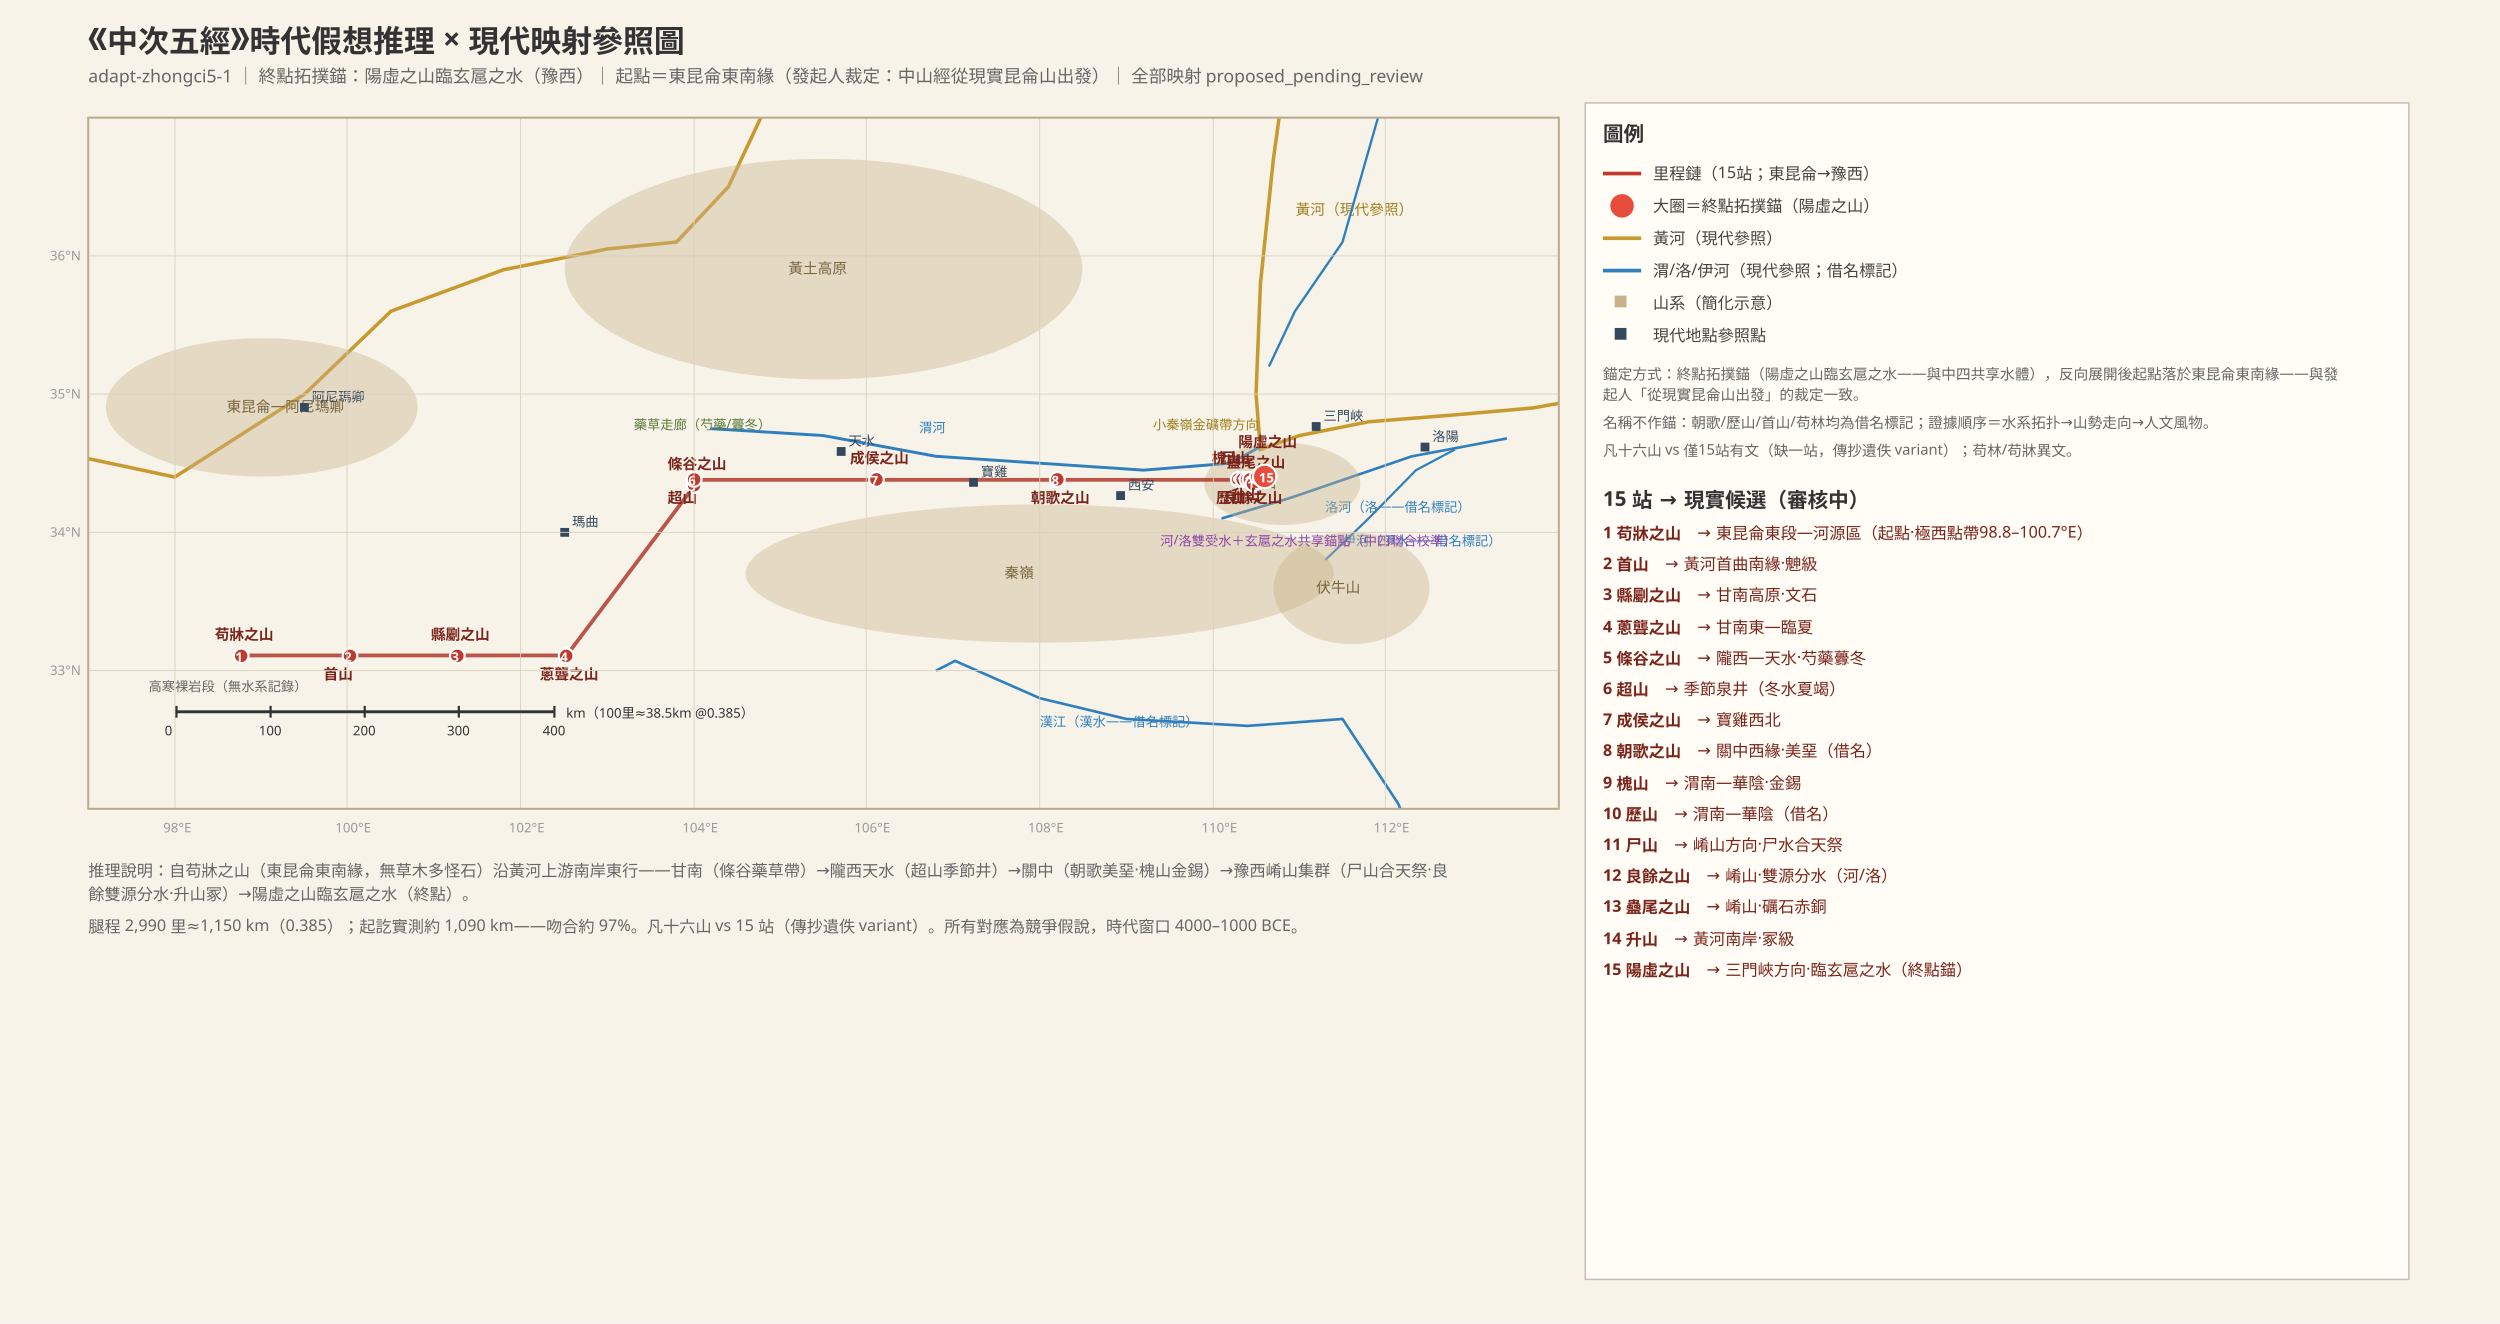
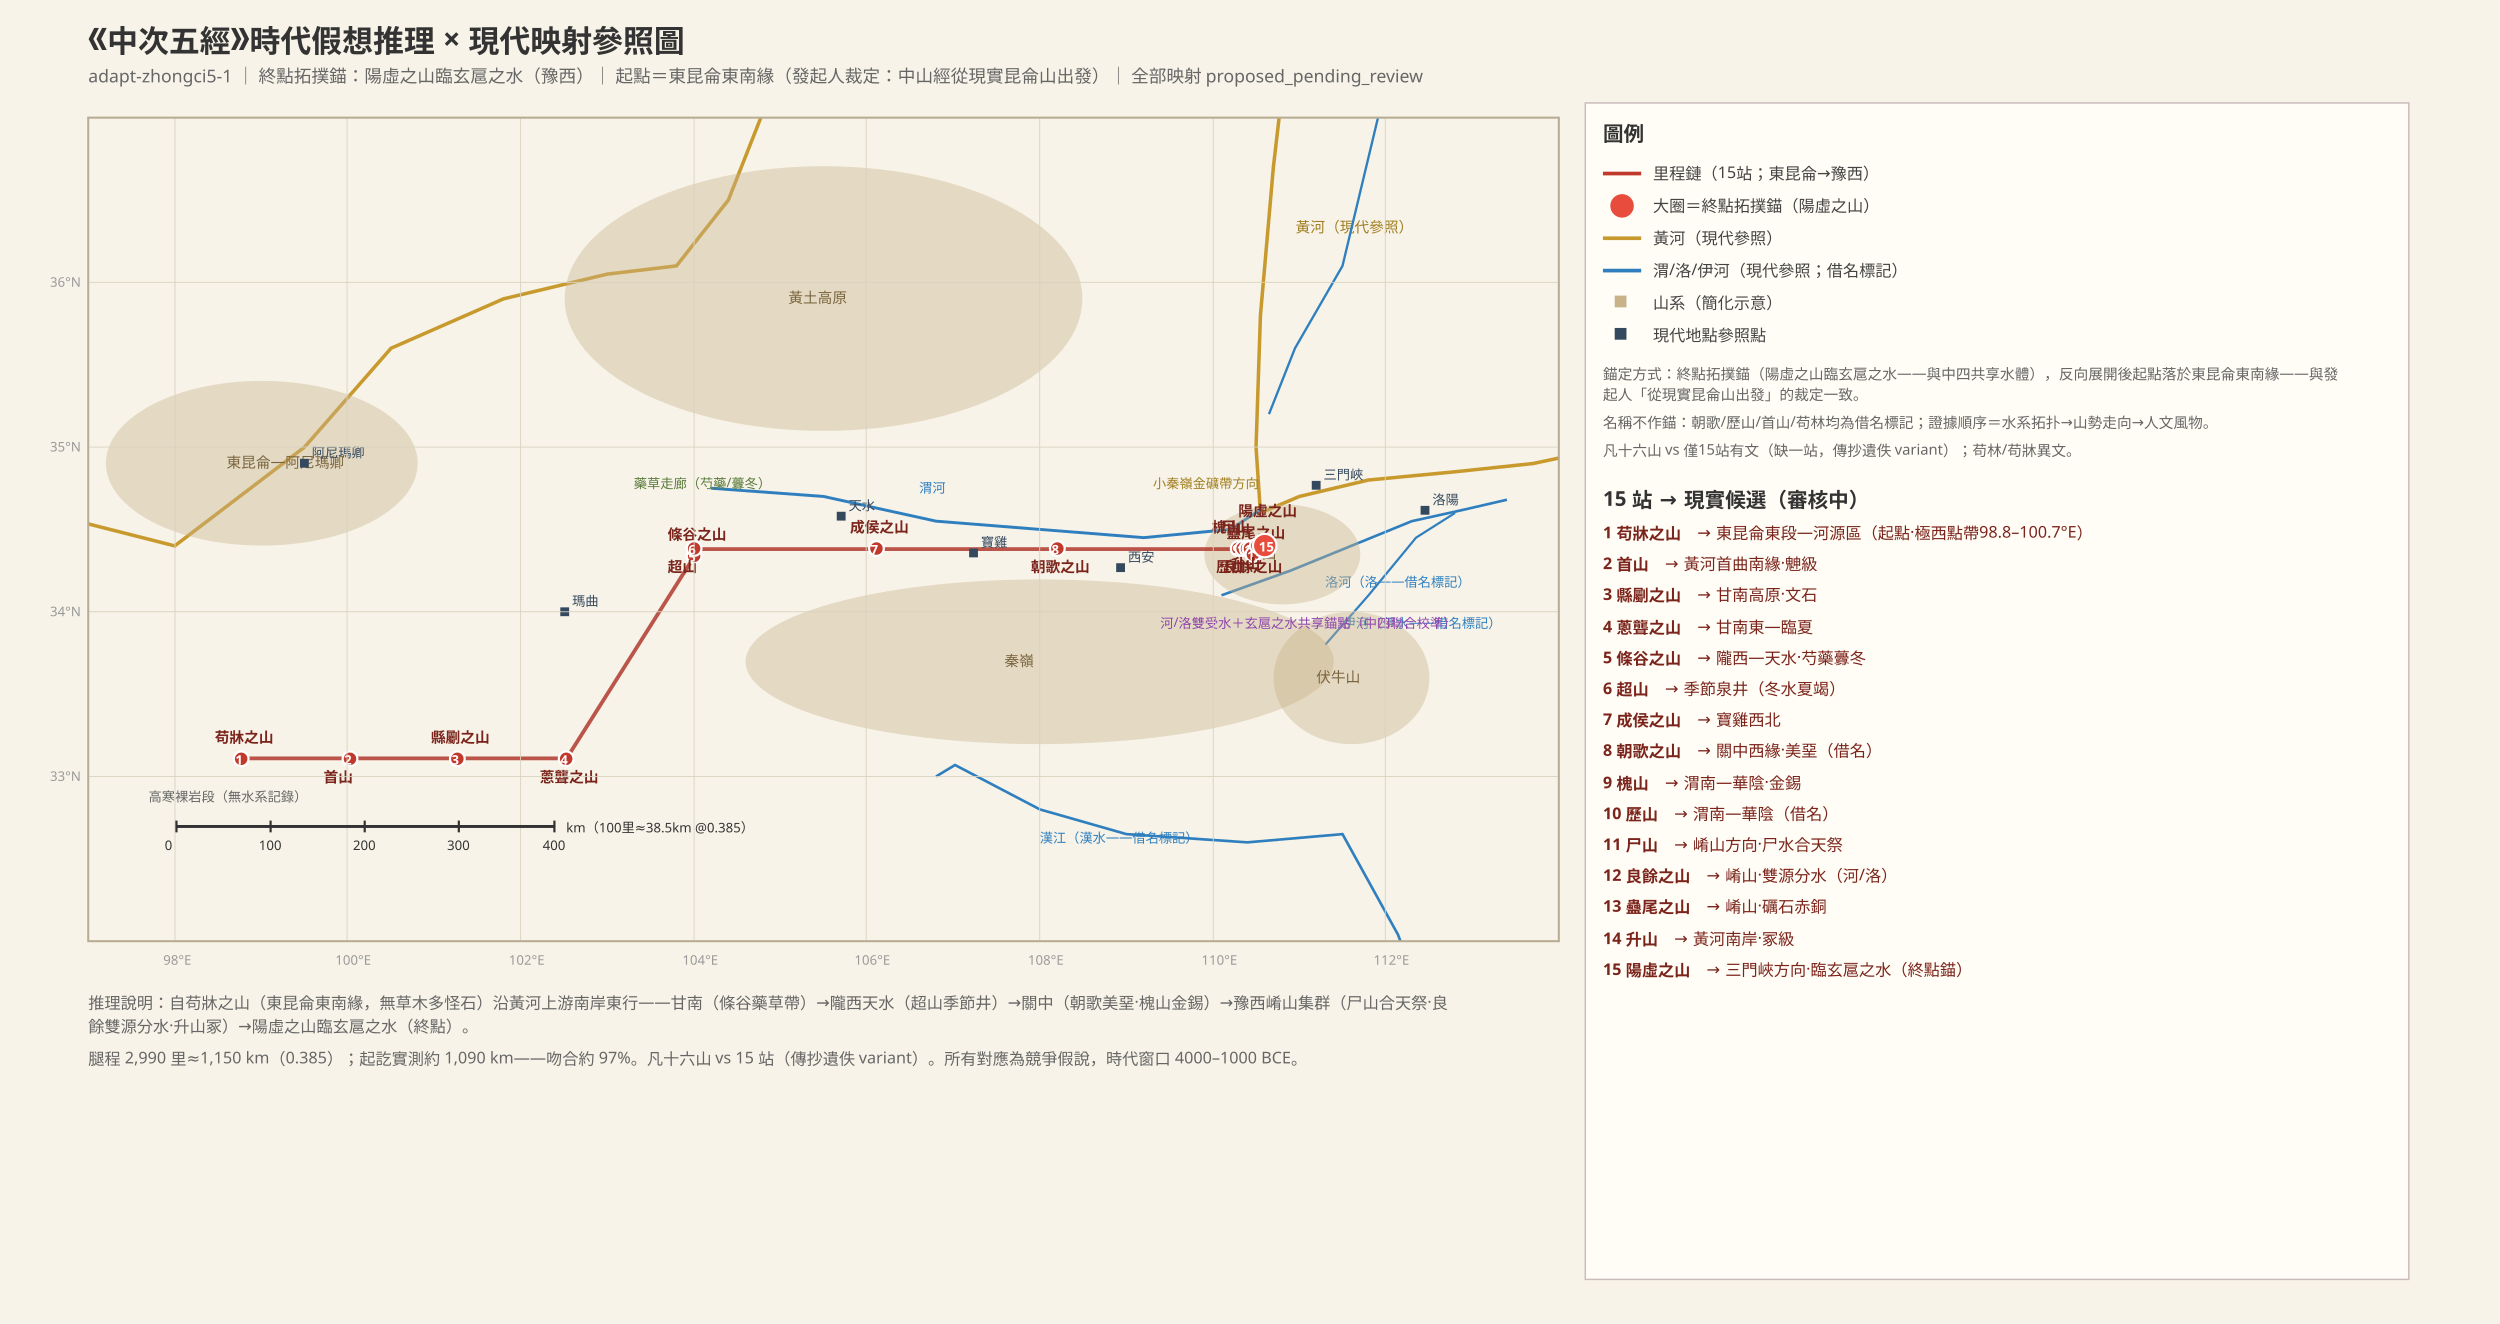
<svg xmlns="http://www.w3.org/2000/svg" width="1700" height="900" font-family="PingFang SC, Hiragino Sans GB, Microsoft YaHei, sans-serif">
  <rect width="1700" height="900" fill="#f7f3e8" />
  <defs>
    <marker id="arr" markerWidth="8" markerHeight="8" refX="7" refY="3" orient="auto">
      <path d="M0,0 L7,3 L0,6 Z" fill="#555" />
    </marker>
    <pattern id="sand" width="8" height="8" patternUnits="userSpaceOnUse">
      <rect width="8" height="8" fill="#efe3c0" />
      <circle cx="2" cy="2" r="0.8" fill="#d6b96a" />
      <circle cx="6" cy="6" r="0.8" fill="#d6b96a" />
    </pattern>
    <clipPath id="mapclip">
-       <rect x="60" y="80" width="1000" height="470" />
+       <rect x="60" y="80" width="1000" height="560" />
    </clipPath>
  </defs>
  <text x="60" y="34" font-size="21" font-weight="bold" fill="#333">《中次五經》時代假想推理 × 現代映射參照圖</text>
  <text x="60" y="56" font-size="12" fill="#666">adapt-zhongci5-1 ｜ 終點拓撲錨：陽虛之山臨玄扈之水（豫西）｜ 起點＝東昆侖東南緣（發起人裁定：中山經從現實昆侖山出發）｜ 全部映射 proposed_pending_review</text>
  <g clip-path="url(#mapclip)">
-     <polyline points="30.6,305.6 118.8,324.4 207.1,268.0 265.9,211.6 342.4,183.4 412.9,169.3 460.0,164.6 495.3,127.0 530.6,51.8 565.9,-4.6 601.2,-61.0 642.4,-117.4 671.8,-173.8 730.6,-230.2 795.3,-249.0 848.2,-249.0 889.4,-230.2 918.8,-202.0 918.8,-136.2 901.2,-61.0 877.6,23.6 865.9,108.2 857.1,192.8 854.1,268.0 857.1,305.6 883.5,296.2 930.6,286.8 989.4,282.1 1042.4,277.4 1095.3,268.0 1148.2,239.8 1195.3,211.6 1236.5,145.8 1271.8,80.0 1307.1,42.4 1342.4,23.6" fill="none" stroke="#c89a2e" stroke-width="2.4" />
-     <text x="881" y="146" font-size="10" fill="#a07d1e">黃河（現代參照）</text>
-     <polyline points="483.5,291.5 560.0,296.2 636.5,310.3 707.1,315.0 777.6,319.7 836.5,315.0 857.1,303.7" fill="none" stroke="#2f7fbf" stroke-width="2" />
-     <text x="625" y="294" font-size="9" fill="#2f7fbf">渭河</text>
-     <polyline points="830.6,352.6 877.6,338.5 918.8,324.4 960.0,310.3 995.3,303.7 1024.7,298.1" fill="none" stroke="#2f7fbf" stroke-width="1.8" />
-     <text x="901" y="348" font-size="9" fill="#2f7fbf">洛河（洛——借名標記）</text>
-     <polyline points="901.2,380.8 930.6,352.6 962.9,319.7 989.4,305.6" fill="none" stroke="#2f7fbf" stroke-width="1.5" />
-     <text x="913" y="371" font-size="9" fill="#2f7fbf">伊河（伊水——借名標記）</text>
-     <polyline points="960.0,-79.8 971.8,-4.6 942.4,61.2 912.9,164.6 880.6,211.6 862.9,249.2" fill="none" stroke="#2f7fbf" stroke-width="1.6" />
-     <polyline points="636.5,456.0 649.4,449.4 707.1,474.8 765.9,488.9 848.2,493.6 912.9,488.9 950.6,546.2 977.6,606.4 1001.2,653.4 1048.2,681.6 1077.6,686.3" fill="none" stroke="#2f7fbf" stroke-width="1.8" />
-     <text x="707" y="494" font-size="9" fill="#2f7fbf">漢江（漢水——借名標記）</text>
-     <ellipse cx="178" cy="277" rx="106" ry="47" fill="#c9b18a" opacity="0.4" />
-     <text x="154" y="280" font-size="10" fill="#7a6540">東昆侖—阿尼瑪卿</text>
-     <ellipse cx="707" cy="390" rx="200" ry="47" fill="#c9b18a" opacity="0.4" />
-     <text x="683" y="393" font-size="10" fill="#7a6540">秦嶺</text>
-     <ellipse cx="872" cy="329" rx="53" ry="28" fill="#c9b18a" opacity="0.4" />
-     <text x="848" y="332" font-size="10" fill="#7a6540">崤山</text>
-     <ellipse cx="919" cy="400" rx="53" ry="38" fill="#c9b18a" opacity="0.4" />
-     <text x="895" y="403" font-size="10" fill="#7a6540">伏牛山</text>
-     <ellipse cx="560" cy="183" rx="176" ry="75" fill="#c9b18a" opacity="0.4" />
-     <text x="536" y="186" font-size="10" fill="#7a6540">黃土高原</text>
-     <polyline points="163.5,445.7 237.6,445.7 311.2,445.7 385.3,445.7 472.4,330.0 472.4,326.3 595.9,326.3 719.4,326.3 842.4,326.3 844.7,326.3 847.6,326.3 850.0,326.3 851.8,329.1 855.3,324.4 860.0,324.4" fill="none" stroke="#b03a2e" stroke-width="2.6" opacity="0.85" />
-     <circle cx="164" cy="446" r="5" fill="#c0392b" stroke="#fff" stroke-width="1.5" />
-     <text x="160" y="450" font-size="9" fill="#fff" font-weight="bold">1</text>
-     <text x="146" y="435" font-size="10" fill="#7b241c" font-weight="bold">苟牀之山</text>
-     <circle cx="238" cy="446" r="5" fill="#c0392b" stroke="#fff" stroke-width="1.5" />
-     <text x="234" y="450" font-size="9" fill="#fff" font-weight="bold">2</text>
-     <text x="220" y="462" font-size="10" fill="#7b241c" font-weight="bold">首山</text>
-     <circle cx="311" cy="446" r="5" fill="#c0392b" stroke="#fff" stroke-width="1.5" />
-     <text x="307" y="450" font-size="9" fill="#fff" font-weight="bold">3</text>
-     <text x="293" y="435" font-size="10" fill="#7b241c" font-weight="bold">縣劚之山</text>
-     <circle cx="385" cy="446" r="5" fill="#c0392b" stroke="#fff" stroke-width="1.5" />
-     <text x="381" y="450" font-size="9" fill="#fff" font-weight="bold">4</text>
-     <text x="367" y="462" font-size="10" fill="#7b241c" font-weight="bold">蔥聾之山</text>
-     <circle cx="472" cy="330" r="5" fill="#c0392b" stroke="#fff" stroke-width="1.5" />
-     <text x="468" y="334" font-size="9" fill="#fff" font-weight="bold">5</text>
-     <text x="454" y="319" font-size="10" fill="#7b241c" font-weight="bold">條谷之山</text>
-     <circle cx="472" cy="326" r="5" fill="#c0392b" stroke="#fff" stroke-width="1.5" />
-     <text x="468" y="330" font-size="9" fill="#fff" font-weight="bold">6</text>
-     <text x="454" y="342" font-size="10" fill="#7b241c" font-weight="bold">超山</text>
-     <circle cx="596" cy="326" r="5" fill="#c0392b" stroke="#fff" stroke-width="1.5" />
-     <text x="592" y="330" font-size="9" fill="#fff" font-weight="bold">7</text>
-     <text x="578" y="315" font-size="10" fill="#7b241c" font-weight="bold">成侯之山</text>
-     <circle cx="719" cy="326" r="5" fill="#c0392b" stroke="#fff" stroke-width="1.5" />
-     <text x="715" y="330" font-size="9" fill="#fff" font-weight="bold">8</text>
-     <text x="701" y="342" font-size="10" fill="#7b241c" font-weight="bold">朝歌之山</text>
-     <circle cx="842" cy="326" r="5" fill="#c0392b" stroke="#fff" stroke-width="1.5" />
-     <text x="838" y="330" font-size="9" fill="#fff" font-weight="bold">9</text>
-     <text x="824" y="315" font-size="10" fill="#7b241c" font-weight="bold">槐山</text>
-     <circle cx="845" cy="326" r="5" fill="#c0392b" stroke="#fff" stroke-width="1.5" />
-     <text x="841" y="330" font-size="9" fill="#fff" font-weight="bold">10</text>
-     <text x="827" y="342" font-size="10" fill="#7b241c" font-weight="bold">歷山</text>
-     <circle cx="848" cy="326" r="5" fill="#c0392b" stroke="#fff" stroke-width="1.5" />
-     <text x="844" y="330" font-size="9" fill="#fff" font-weight="bold">11</text>
-     <text x="830" y="315" font-size="10" fill="#7b241c" font-weight="bold">尸山</text>
-     <circle cx="850" cy="326" r="5" fill="#c0392b" stroke="#fff" stroke-width="1.5" />
-     <text x="846" y="330" font-size="9" fill="#fff" font-weight="bold">12</text>
-     <text x="832" y="342" font-size="10" fill="#7b241c" font-weight="bold">良餘之山</text>
-     <circle cx="852" cy="329" r="5" fill="#c0392b" stroke="#fff" stroke-width="1.5" />
-     <text x="848" y="333" font-size="9" fill="#fff" font-weight="bold">13</text>
-     <text x="834" y="318" font-size="10" fill="#7b241c" font-weight="bold">蠱尾之山</text>
-     <circle cx="855" cy="324" r="5" fill="#c0392b" stroke="#fff" stroke-width="1.5" />
-     <text x="851" y="328" font-size="9" fill="#fff" font-weight="bold">14</text>
-     <text x="837" y="340" font-size="10" fill="#7b241c" font-weight="bold">升山</text>
-     <circle cx="860" cy="324" r="8" fill="#e74c3c" stroke="#fff" stroke-width="1.5" />
-     <text x="856" y="328" font-size="9" fill="#fff" font-weight="bold">15</text>
-     <text x="842" y="304" font-size="10" fill="#7b241c" font-weight="bold">陽虛之山</text>
-     <text x="789" y="371" font-size="9" fill="#8e44ad">河/洛雙受水＋玄扈之水共享錨點（中四聯合校準）</text>
-     <text x="101" y="470" font-size="9" fill="#666">高寒裸岩段（無水系記錄）</text>
-     <text x="431" y="292" font-size="9" fill="#5a7a3a">藥草走廊（芍藥/虋冬）</text>
-     <text x="784" y="292" font-size="9" fill="#a07d1e">小秦嶺金礦帶方向</text>
-     <rect x="204" y="274" width="6" height="6" fill="#34495e" />
-     <text x="212" y="273" font-size="9" fill="#34495e">阿尼瑪卿</text>
-     <rect x="381" y="359" width="6" height="6" fill="#34495e" />
-     <text x="389" y="358" font-size="9" fill="#34495e">瑪曲</text>
-     <rect x="569" y="304" width="6" height="6" fill="#34495e" />
-     <text x="577" y="303" font-size="9" fill="#34495e">天水</text>
-     <rect x="659" y="325" width="6" height="6" fill="#34495e" />
-     <text x="667" y="324" font-size="9" fill="#34495e">寶雞</text>
-     <rect x="759" y="334" width="6" height="6" fill="#34495e" />
-     <text x="767" y="333" font-size="9" fill="#34495e">西安</text>
-     <rect x="892" y="287" width="6" height="6" fill="#34495e" />
-     <text x="900" y="286" font-size="9" fill="#34495e">三門峽</text>
-     <rect x="966" y="301" width="6" height="6" fill="#34495e" />
-     <text x="974" y="300" font-size="9" fill="#34495e">洛陽</text>
+     <polyline points="30.6,348.8 118.8,371.2 207.1,304.0 265.9,236.8 342.4,203.2 412.9,186.4 460.0,180.8 495.3,136.0 530.6,46.4 565.9,-20.8 601.2,-88.0 642.4,-155.2 671.8,-222.4 730.6,-289.6 795.3,-312.0 848.2,-312.0 889.4,-289.6 918.8,-256.0 918.8,-177.6 901.2,-88.0 877.6,12.8 865.9,113.6 857.1,214.4 854.1,304.0 857.1,348.8 883.5,337.6 930.6,326.4 989.4,320.8 1042.4,315.2 1095.3,304.0 1148.2,270.4 1195.3,236.8 1236.5,158.4 1271.8,80.0 1307.1,35.2 1342.4,12.8" fill="none" stroke="#c89a2e" stroke-width="2.4" />
+     <text x="881" y="158" font-size="10" fill="#a07d1e">黃河（現代參照）</text>
+     <polyline points="483.5,332.0 560.0,337.6 636.5,354.4 707.1,360.0 777.6,365.6 836.5,360.0 857.1,346.6" fill="none" stroke="#2f7fbf" stroke-width="2" />
+     <text x="625" y="335" font-size="9" fill="#2f7fbf">渭河</text>
+     <polyline points="830.6,404.8 877.6,388.0 918.8,371.2 960.0,354.4 995.3,346.6 1024.7,339.8" fill="none" stroke="#2f7fbf" stroke-width="1.8" />
+     <text x="901" y="399" font-size="9" fill="#2f7fbf">洛河（洛——借名標記）</text>
+     <polyline points="901.2,438.4 930.6,404.8 962.9,365.6 989.4,348.8" fill="none" stroke="#2f7fbf" stroke-width="1.5" />
+     <text x="913" y="427" font-size="9" fill="#2f7fbf">伊河（伊水——借名標記）</text>
+     <polyline points="960.0,-110.4 971.8,-20.8 942.4,57.6 912.9,180.8 880.6,236.8 862.9,281.6" fill="none" stroke="#2f7fbf" stroke-width="1.6" />
+     <polyline points="636.5,528.0 649.4,520.2 707.1,550.4 765.9,567.2 848.2,572.8 912.9,567.2 950.6,635.5 977.6,707.2 1001.2,763.2 1048.2,796.8 1077.6,802.4" fill="none" stroke="#2f7fbf" stroke-width="1.8" />
+     <text x="707" y="573" font-size="9" fill="#2f7fbf">漢江（漢水——借名標記）</text>
+     <ellipse cx="178" cy="315" rx="106" ry="56" fill="#c9b18a" opacity="0.4" />
+     <text x="154" y="318" font-size="10" fill="#7a6540">東昆侖—阿尼瑪卿</text>
+     <ellipse cx="707" cy="450" rx="200" ry="56" fill="#c9b18a" opacity="0.4" />
+     <text x="683" y="453" font-size="10" fill="#7a6540">秦嶺</text>
+     <ellipse cx="872" cy="377" rx="53" ry="34" fill="#c9b18a" opacity="0.4" />
+     <text x="848" y="380" font-size="10" fill="#7a6540">崤山</text>
+     <ellipse cx="919" cy="461" rx="53" ry="45" fill="#c9b18a" opacity="0.4" />
+     <text x="895" y="464" font-size="10" fill="#7a6540">伏牛山</text>
+     <ellipse cx="560" cy="203" rx="176" ry="90" fill="#c9b18a" opacity="0.4" />
+     <text x="536" y="206" font-size="10" fill="#7a6540">黃土高原</text>
+     <polyline points="163.5,515.7 237.6,515.7 311.2,515.7 385.3,515.7 472.4,377.9 472.4,373.4 595.9,373.4 719.4,373.4 842.4,373.4 844.7,373.4 847.6,373.4 850.0,373.4 851.8,376.8 855.3,371.2 860.0,371.2" fill="none" stroke="#b03a2e" stroke-width="2.6" opacity="0.85" />
+     <circle cx="164" cy="516" r="5" fill="#c0392b" stroke="#fff" stroke-width="1.5" />
+     <text x="160" y="520" font-size="9" fill="#fff" font-weight="bold">1</text>
+     <text x="146" y="505" font-size="10" fill="#7b241c" font-weight="bold">苟牀之山</text>
+     <circle cx="238" cy="516" r="5" fill="#c0392b" stroke="#fff" stroke-width="1.5" />
+     <text x="234" y="520" font-size="9" fill="#fff" font-weight="bold">2</text>
+     <text x="220" y="532" font-size="10" fill="#7b241c" font-weight="bold">首山</text>
+     <circle cx="311" cy="516" r="5" fill="#c0392b" stroke="#fff" stroke-width="1.5" />
+     <text x="307" y="520" font-size="9" fill="#fff" font-weight="bold">3</text>
+     <text x="293" y="505" font-size="10" fill="#7b241c" font-weight="bold">縣劚之山</text>
+     <circle cx="385" cy="516" r="5" fill="#c0392b" stroke="#fff" stroke-width="1.5" />
+     <text x="381" y="520" font-size="9" fill="#fff" font-weight="bold">4</text>
+     <text x="367" y="532" font-size="10" fill="#7b241c" font-weight="bold">蔥聾之山</text>
+     <circle cx="472" cy="378" r="5" fill="#c0392b" stroke="#fff" stroke-width="1.5" />
+     <text x="468" y="382" font-size="9" fill="#fff" font-weight="bold">5</text>
+     <text x="454" y="367" font-size="10" fill="#7b241c" font-weight="bold">條谷之山</text>
+     <circle cx="472" cy="373" r="5" fill="#c0392b" stroke="#fff" stroke-width="1.5" />
+     <text x="468" y="377" font-size="9" fill="#fff" font-weight="bold">6</text>
+     <text x="454" y="389" font-size="10" fill="#7b241c" font-weight="bold">超山</text>
+     <circle cx="596" cy="373" r="5" fill="#c0392b" stroke="#fff" stroke-width="1.5" />
+     <text x="592" y="377" font-size="9" fill="#fff" font-weight="bold">7</text>
+     <text x="578" y="362" font-size="10" fill="#7b241c" font-weight="bold">成侯之山</text>
+     <circle cx="719" cy="373" r="5" fill="#c0392b" stroke="#fff" stroke-width="1.5" />
+     <text x="715" y="377" font-size="9" fill="#fff" font-weight="bold">8</text>
+     <text x="701" y="389" font-size="10" fill="#7b241c" font-weight="bold">朝歌之山</text>
+     <circle cx="842" cy="373" r="5" fill="#c0392b" stroke="#fff" stroke-width="1.5" />
+     <text x="838" y="377" font-size="9" fill="#fff" font-weight="bold">9</text>
+     <text x="824" y="362" font-size="10" fill="#7b241c" font-weight="bold">槐山</text>
+     <circle cx="845" cy="373" r="5" fill="#c0392b" stroke="#fff" stroke-width="1.5" />
+     <text x="841" y="377" font-size="9" fill="#fff" font-weight="bold">10</text>
+     <text x="827" y="389" font-size="10" fill="#7b241c" font-weight="bold">歷山</text>
+     <circle cx="848" cy="373" r="5" fill="#c0392b" stroke="#fff" stroke-width="1.5" />
+     <text x="844" y="377" font-size="9" fill="#fff" font-weight="bold">11</text>
+     <text x="830" y="362" font-size="10" fill="#7b241c" font-weight="bold">尸山</text>
+     <circle cx="850" cy="373" r="5" fill="#c0392b" stroke="#fff" stroke-width="1.5" />
+     <text x="846" y="377" font-size="9" fill="#fff" font-weight="bold">12</text>
+     <text x="832" y="389" font-size="10" fill="#7b241c" font-weight="bold">良餘之山</text>
+     <circle cx="852" cy="377" r="5" fill="#c0392b" stroke="#fff" stroke-width="1.5" />
+     <text x="848" y="381" font-size="9" fill="#fff" font-weight="bold">13</text>
+     <text x="834" y="366" font-size="10" fill="#7b241c" font-weight="bold">蠱尾之山</text>
+     <circle cx="855" cy="371" r="5" fill="#c0392b" stroke="#fff" stroke-width="1.5" />
+     <text x="851" y="375" font-size="9" fill="#fff" font-weight="bold">14</text>
+     <text x="837" y="387" font-size="10" fill="#7b241c" font-weight="bold">升山</text>
+     <circle cx="860" cy="371" r="8" fill="#e74c3c" stroke="#fff" stroke-width="1.5" />
+     <text x="856" y="375" font-size="9" fill="#fff" font-weight="bold">15</text>
+     <text x="842" y="351" font-size="10" fill="#7b241c" font-weight="bold">陽虛之山</text>
+     <text x="789" y="427" font-size="9" fill="#8e44ad">河/洛雙受水＋玄扈之水共享錨點（中四聯合校準）</text>
+     <text x="101" y="545" font-size="9" fill="#666">高寒裸岩段（無水系記錄）</text>
+     <text x="431" y="332" font-size="9" fill="#5a7a3a">藥草走廊（芍藥/虋冬）</text>
+     <text x="784" y="332" font-size="9" fill="#a07d1e">小秦嶺金礦帶方向</text>
+     <rect x="204" y="312" width="6" height="6" fill="#34495e" />
+     <text x="212" y="311" font-size="9" fill="#34495e">阿尼瑪卿</text>
+     <rect x="381" y="413" width="6" height="6" fill="#34495e" />
+     <text x="389" y="412" font-size="9" fill="#34495e">瑪曲</text>
+     <rect x="569" y="348" width="6" height="6" fill="#34495e" />
+     <text x="577" y="347" font-size="9" fill="#34495e">天水</text>
+     <rect x="659" y="373" width="6" height="6" fill="#34495e" />
+     <text x="667" y="372" font-size="9" fill="#34495e">寶雞</text>
+     <rect x="759" y="383" width="6" height="6" fill="#34495e" />
+     <text x="767" y="382" font-size="9" fill="#34495e">西安</text>
+     <rect x="892" y="327" width="6" height="6" fill="#34495e" />
+     <text x="900" y="326" font-size="9" fill="#34495e">三門峽</text>
+     <rect x="966" y="344" width="6" height="6" fill="#34495e" />
+     <text x="974" y="343" font-size="9" fill="#34495e">洛陽</text>
  </g>
-   <line x1="119" y1="550" x2="119" y2="80" stroke="#d9d2c0" stroke-width="0.6" />
-   <text x="111" y="566" font-size="9" fill="#999">98°E</text>
-   <line x1="236" y1="550" x2="236" y2="80" stroke="#d9d2c0" stroke-width="0.6" />
-   <text x="228" y="566" font-size="9" fill="#999">100°E</text>
-   <line x1="354" y1="550" x2="354" y2="80" stroke="#d9d2c0" stroke-width="0.6" />
-   <text x="346" y="566" font-size="9" fill="#999">102°E</text>
-   <line x1="472" y1="550" x2="472" y2="80" stroke="#d9d2c0" stroke-width="0.6" />
-   <text x="464" y="566" font-size="9" fill="#999">104°E</text>
-   <line x1="589" y1="550" x2="589" y2="80" stroke="#d9d2c0" stroke-width="0.6" />
-   <text x="581" y="566" font-size="9" fill="#999">106°E</text>
-   <line x1="707" y1="550" x2="707" y2="80" stroke="#d9d2c0" stroke-width="0.6" />
-   <text x="699" y="566" font-size="9" fill="#999">108°E</text>
-   <line x1="825" y1="550" x2="825" y2="80" stroke="#d9d2c0" stroke-width="0.6" />
-   <text x="817" y="566" font-size="9" fill="#999">110°E</text>
-   <line x1="942" y1="550" x2="942" y2="80" stroke="#d9d2c0" stroke-width="0.6" />
-   <text x="934" y="566" font-size="9" fill="#999">112°E</text>
-   <line x1="60" y1="456" x2="1060" y2="456" stroke="#d9d2c0" stroke-width="0.6" />
-   <text x="34" y="459" font-size="9" fill="#999">33°N</text>
-   <line x1="60" y1="362" x2="1060" y2="362" stroke="#d9d2c0" stroke-width="0.6" />
-   <text x="34" y="365" font-size="9" fill="#999">34°N</text>
-   <line x1="60" y1="268" x2="1060" y2="268" stroke="#d9d2c0" stroke-width="0.6" />
-   <text x="34" y="271" font-size="9" fill="#999">35°N</text>
-   <line x1="60" y1="174" x2="1060" y2="174" stroke="#d9d2c0" stroke-width="0.6" />
-   <text x="34" y="177" font-size="9" fill="#999">36°N</text>
-   <rect x="60" y="80" width="1000" height="470" fill="none" stroke="#b8ad92" stroke-width="1.4" />
-   <line x1="120" y1="484" x2="377" y2="484" stroke="#333" stroke-width="2" />
-   <line x1="120" y1="480" x2="120" y2="488" stroke="#333" stroke-width="1.5" />
-   <text x="112" y="500" font-size="9" fill="#333">0</text>
-   <line x1="184" y1="480" x2="184" y2="488" stroke="#333" stroke-width="1.5" />
-   <text x="176" y="500" font-size="9" fill="#333">100</text>
-   <line x1="248" y1="480" x2="248" y2="488" stroke="#333" stroke-width="1.5" />
-   <text x="240" y="500" font-size="9" fill="#333">200</text>
-   <line x1="312" y1="480" x2="312" y2="488" stroke="#333" stroke-width="1.5" />
-   <text x="304" y="500" font-size="9" fill="#333">300</text>
-   <line x1="377" y1="480" x2="377" y2="488" stroke="#333" stroke-width="1.5" />
-   <text x="369" y="500" font-size="9" fill="#333">400</text>
-   <text x="385" y="488" font-size="9" fill="#333">km（100里≈38.5km @0.385）</text>
+   <line x1="119" y1="640" x2="119" y2="80" stroke="#d9d2c0" stroke-width="0.6" />
+   <text x="111" y="656" font-size="9" fill="#999">98°E</text>
+   <line x1="236" y1="640" x2="236" y2="80" stroke="#d9d2c0" stroke-width="0.6" />
+   <text x="228" y="656" font-size="9" fill="#999">100°E</text>
+   <line x1="354" y1="640" x2="354" y2="80" stroke="#d9d2c0" stroke-width="0.6" />
+   <text x="346" y="656" font-size="9" fill="#999">102°E</text>
+   <line x1="472" y1="640" x2="472" y2="80" stroke="#d9d2c0" stroke-width="0.6" />
+   <text x="464" y="656" font-size="9" fill="#999">104°E</text>
+   <line x1="589" y1="640" x2="589" y2="80" stroke="#d9d2c0" stroke-width="0.6" />
+   <text x="581" y="656" font-size="9" fill="#999">106°E</text>
+   <line x1="707" y1="640" x2="707" y2="80" stroke="#d9d2c0" stroke-width="0.6" />
+   <text x="699" y="656" font-size="9" fill="#999">108°E</text>
+   <line x1="825" y1="640" x2="825" y2="80" stroke="#d9d2c0" stroke-width="0.6" />
+   <text x="817" y="656" font-size="9" fill="#999">110°E</text>
+   <line x1="942" y1="640" x2="942" y2="80" stroke="#d9d2c0" stroke-width="0.6" />
+   <text x="934" y="656" font-size="9" fill="#999">112°E</text>
+   <line x1="60" y1="528" x2="1060" y2="528" stroke="#d9d2c0" stroke-width="0.6" />
+   <text x="34" y="531" font-size="9" fill="#999">33°N</text>
+   <line x1="60" y1="416" x2="1060" y2="416" stroke="#d9d2c0" stroke-width="0.6" />
+   <text x="34" y="419" font-size="9" fill="#999">34°N</text>
+   <line x1="60" y1="304" x2="1060" y2="304" stroke="#d9d2c0" stroke-width="0.6" />
+   <text x="34" y="307" font-size="9" fill="#999">35°N</text>
+   <line x1="60" y1="192" x2="1060" y2="192" stroke="#d9d2c0" stroke-width="0.6" />
+   <text x="34" y="195" font-size="9" fill="#999">36°N</text>
+   <rect x="60" y="80" width="1000" height="560" fill="none" stroke="#b8ad92" stroke-width="1.4" />
+   <line x1="120" y1="562" x2="377" y2="562" stroke="#333" stroke-width="2" />
+   <line x1="120" y1="558" x2="120" y2="566" stroke="#333" stroke-width="1.5" />
+   <text x="112" y="578" font-size="9" fill="#333">0</text>
+   <line x1="184" y1="558" x2="184" y2="566" stroke="#333" stroke-width="1.5" />
+   <text x="176" y="578" font-size="9" fill="#333">100</text>
+   <line x1="248" y1="558" x2="248" y2="566" stroke="#333" stroke-width="1.5" />
+   <text x="240" y="578" font-size="9" fill="#333">200</text>
+   <line x1="312" y1="558" x2="312" y2="566" stroke="#333" stroke-width="1.5" />
+   <text x="304" y="578" font-size="9" fill="#333">300</text>
+   <line x1="377" y1="558" x2="377" y2="566" stroke="#333" stroke-width="1.5" />
+   <text x="369" y="578" font-size="9" fill="#333">400</text>
+   <text x="385" y="566" font-size="9" fill="#333">km（100里≈38.5km @0.385）</text>
  <rect x="1078" y="70" width="560" height="800" fill="#fffdf5" stroke="#cbb" />
  <text x="1090" y="96" font-size="14" font-weight="bold" fill="#333">圖例</text>
  <line x1="1090" y1="118" x2="1116" y2="118" stroke="#c0392b" stroke-width="2.5" />
  <text x="1124" y="122" font-size="11" fill="#444">里程鏈（15站；東昆侖→豫西）</text>
  <circle cx="1103" cy="140" r="8" fill="#e74c3c" />
  <text x="1124" y="144" font-size="11" fill="#444">大圈＝終點拓撲錨（陽虛之山）</text>
  <line x1="1090" y1="162" x2="1116" y2="162" stroke="#c89a2e" stroke-width="2.5" />
  <text x="1124" y="166" font-size="11" fill="#444">黃河（現代參照）</text>
  <line x1="1090" y1="184" x2="1116" y2="184" stroke="#2f7fbf" stroke-width="2.5" />
  <text x="1124" y="188" font-size="11" fill="#444">渭/洛/伊河（現代參照；借名標記）</text>
  <rect x="1098" y="201" width="8" height="8" fill="#c9b18a" />
  <text x="1124" y="210" font-size="11" fill="#444">山系（簡化示意）</text>
  <rect x="1098" y="223" width="8" height="8" fill="#34495e" />
  <text x="1124" y="232" font-size="11" fill="#444">現代地點參照點</text>
  <text x="1090" y="258" font-size="10" fill="#666">錨定方式：終點拓撲錨（陽虛之山臨玄扈之水——與中四共享水體），反向展開後起點落於東昆侖東南緣——與發</text>
  <text x="1090" y="272" font-size="10" fill="#666">起人「從現實昆侖山出發」的裁定一致。</text>
  <text x="1090" y="291" font-size="10" fill="#666">名稱不作錨：朝歌/歷山/首山/苟林均為借名標記；證據順序＝水系拓扑→山勢走向→人文風物。</text>
  <text x="1090" y="310" font-size="10" fill="#666">凡十六山 vs 僅15站有文（缺一站，傳抄遺佚 variant）；苟林/苟牀異文。</text>
  <text x="1090" y="344.0" font-size="14" font-weight="bold" fill="#333">15 站 → 現實候選（審核中）</text>
  <text x="1090" y="366" font-size="11" fill="#7b241c">
    <tspan font-weight="bold"> 1 苟牀之山</tspan>　→ 東昆侖東段—河源區（起點·極西點帶98.8–100.7°E）</text>
  <text x="1090" y="387" font-size="11" fill="#7b241c">
    <tspan font-weight="bold"> 2 首山</tspan>　→ 黃河首曲南緣·䰠級</text>
  <text x="1090" y="408" font-size="11" fill="#7b241c">
    <tspan font-weight="bold"> 3 縣劚之山</tspan>　→ 甘南高原·文石</text>
  <text x="1090" y="430" font-size="11" fill="#7b241c">
    <tspan font-weight="bold"> 4 蔥聾之山</tspan>　→ 甘南東—臨夏</text>
  <text x="1090" y="451" font-size="11" fill="#7b241c">
    <tspan font-weight="bold"> 5 條谷之山</tspan>　→ 隴西—天水·芍藥虋冬</text>
  <text x="1090" y="472" font-size="11" fill="#7b241c">
    <tspan font-weight="bold"> 6 超山</tspan>　→ 季節泉井（冬水夏竭）</text>
  <text x="1090" y="493" font-size="11" fill="#7b241c">
    <tspan font-weight="bold"> 7 成侯之山</tspan>　→ 寶雞西北</text>
  <text x="1090" y="514" font-size="11" fill="#7b241c">
    <tspan font-weight="bold"> 8 朝歌之山</tspan>　→ 關中西緣·美堊（借名）</text>
  <text x="1090" y="536" font-size="11" fill="#7b241c">
    <tspan font-weight="bold"> 9 槐山</tspan>　→ 渭南—華陰·金錫</text>
  <text x="1090" y="557" font-size="11" fill="#7b241c">
    <tspan font-weight="bold">10 歷山</tspan>　→ 渭南—華陰（借名）</text>
  <text x="1090" y="578" font-size="11" fill="#7b241c">
    <tspan font-weight="bold">11 尸山</tspan>　→ 崤山方向·尸水合天祭</text>
  <text x="1090" y="599" font-size="11" fill="#7b241c">
    <tspan font-weight="bold">12 良餘之山</tspan>　→ 崤山·雙源分水（河/洛）</text>
  <text x="1090" y="620" font-size="11" fill="#7b241c">
    <tspan font-weight="bold">13 蠱尾之山</tspan>　→ 崤山·礪石赤銅</text>
  <text x="1090" y="642" font-size="11" fill="#7b241c">
    <tspan font-weight="bold">14 升山</tspan>　→ 黃河南岸·冢級</text>
  <text x="1090" y="663" font-size="11" fill="#7b241c">
    <tspan font-weight="bold">15 陽虛之山</tspan>　→ 三門峽方向·臨玄扈之水（終點錨）</text>
-   <text x="60" y="596" font-size="11" fill="#666">推理說明：自苟牀之山（東昆侖東南緣，無草木多怪石）沿黃河上游南岸東行——甘南（條谷藥草帶）→隴西天水（超山季節井）→關中（朝歌美堊·槐山金錫）→豫西崤山集群（尸山合天祭·良</text>
-   <text x="60" y="612" font-size="11" fill="#666">餘雙源分水·升山冢）→陽虛之山臨玄扈之水（終點）。</text>
-   <text x="60" y="634" font-size="11" fill="#666">腿程 2,990 里≈1,150 km（0.385）；起訖實測約 1,090 km——吻合約 97%。凡十六山 vs 15 站（傳抄遺佚 variant）。所有對應為競爭假說，時代窗口 4000–1000 BCE。</text>
+   <text x="60" y="686" font-size="11" fill="#666">推理說明：自苟牀之山（東昆侖東南緣，無草木多怪石）沿黃河上游南岸東行——甘南（條谷藥草帶）→隴西天水（超山季節井）→關中（朝歌美堊·槐山金錫）→豫西崤山集群（尸山合天祭·良</text>
+   <text x="60" y="702" font-size="11" fill="#666">餘雙源分水·升山冢）→陽虛之山臨玄扈之水（終點）。</text>
+   <text x="60" y="724" font-size="11" fill="#666">腿程 2,990 里≈1,150 km（0.385）；起訖實測約 1,090 km——吻合約 97%。凡十六山 vs 15 站（傳抄遺佚 variant）。所有對應為競爭假說，時代窗口 4000–1000 BCE。</text>
</svg>
